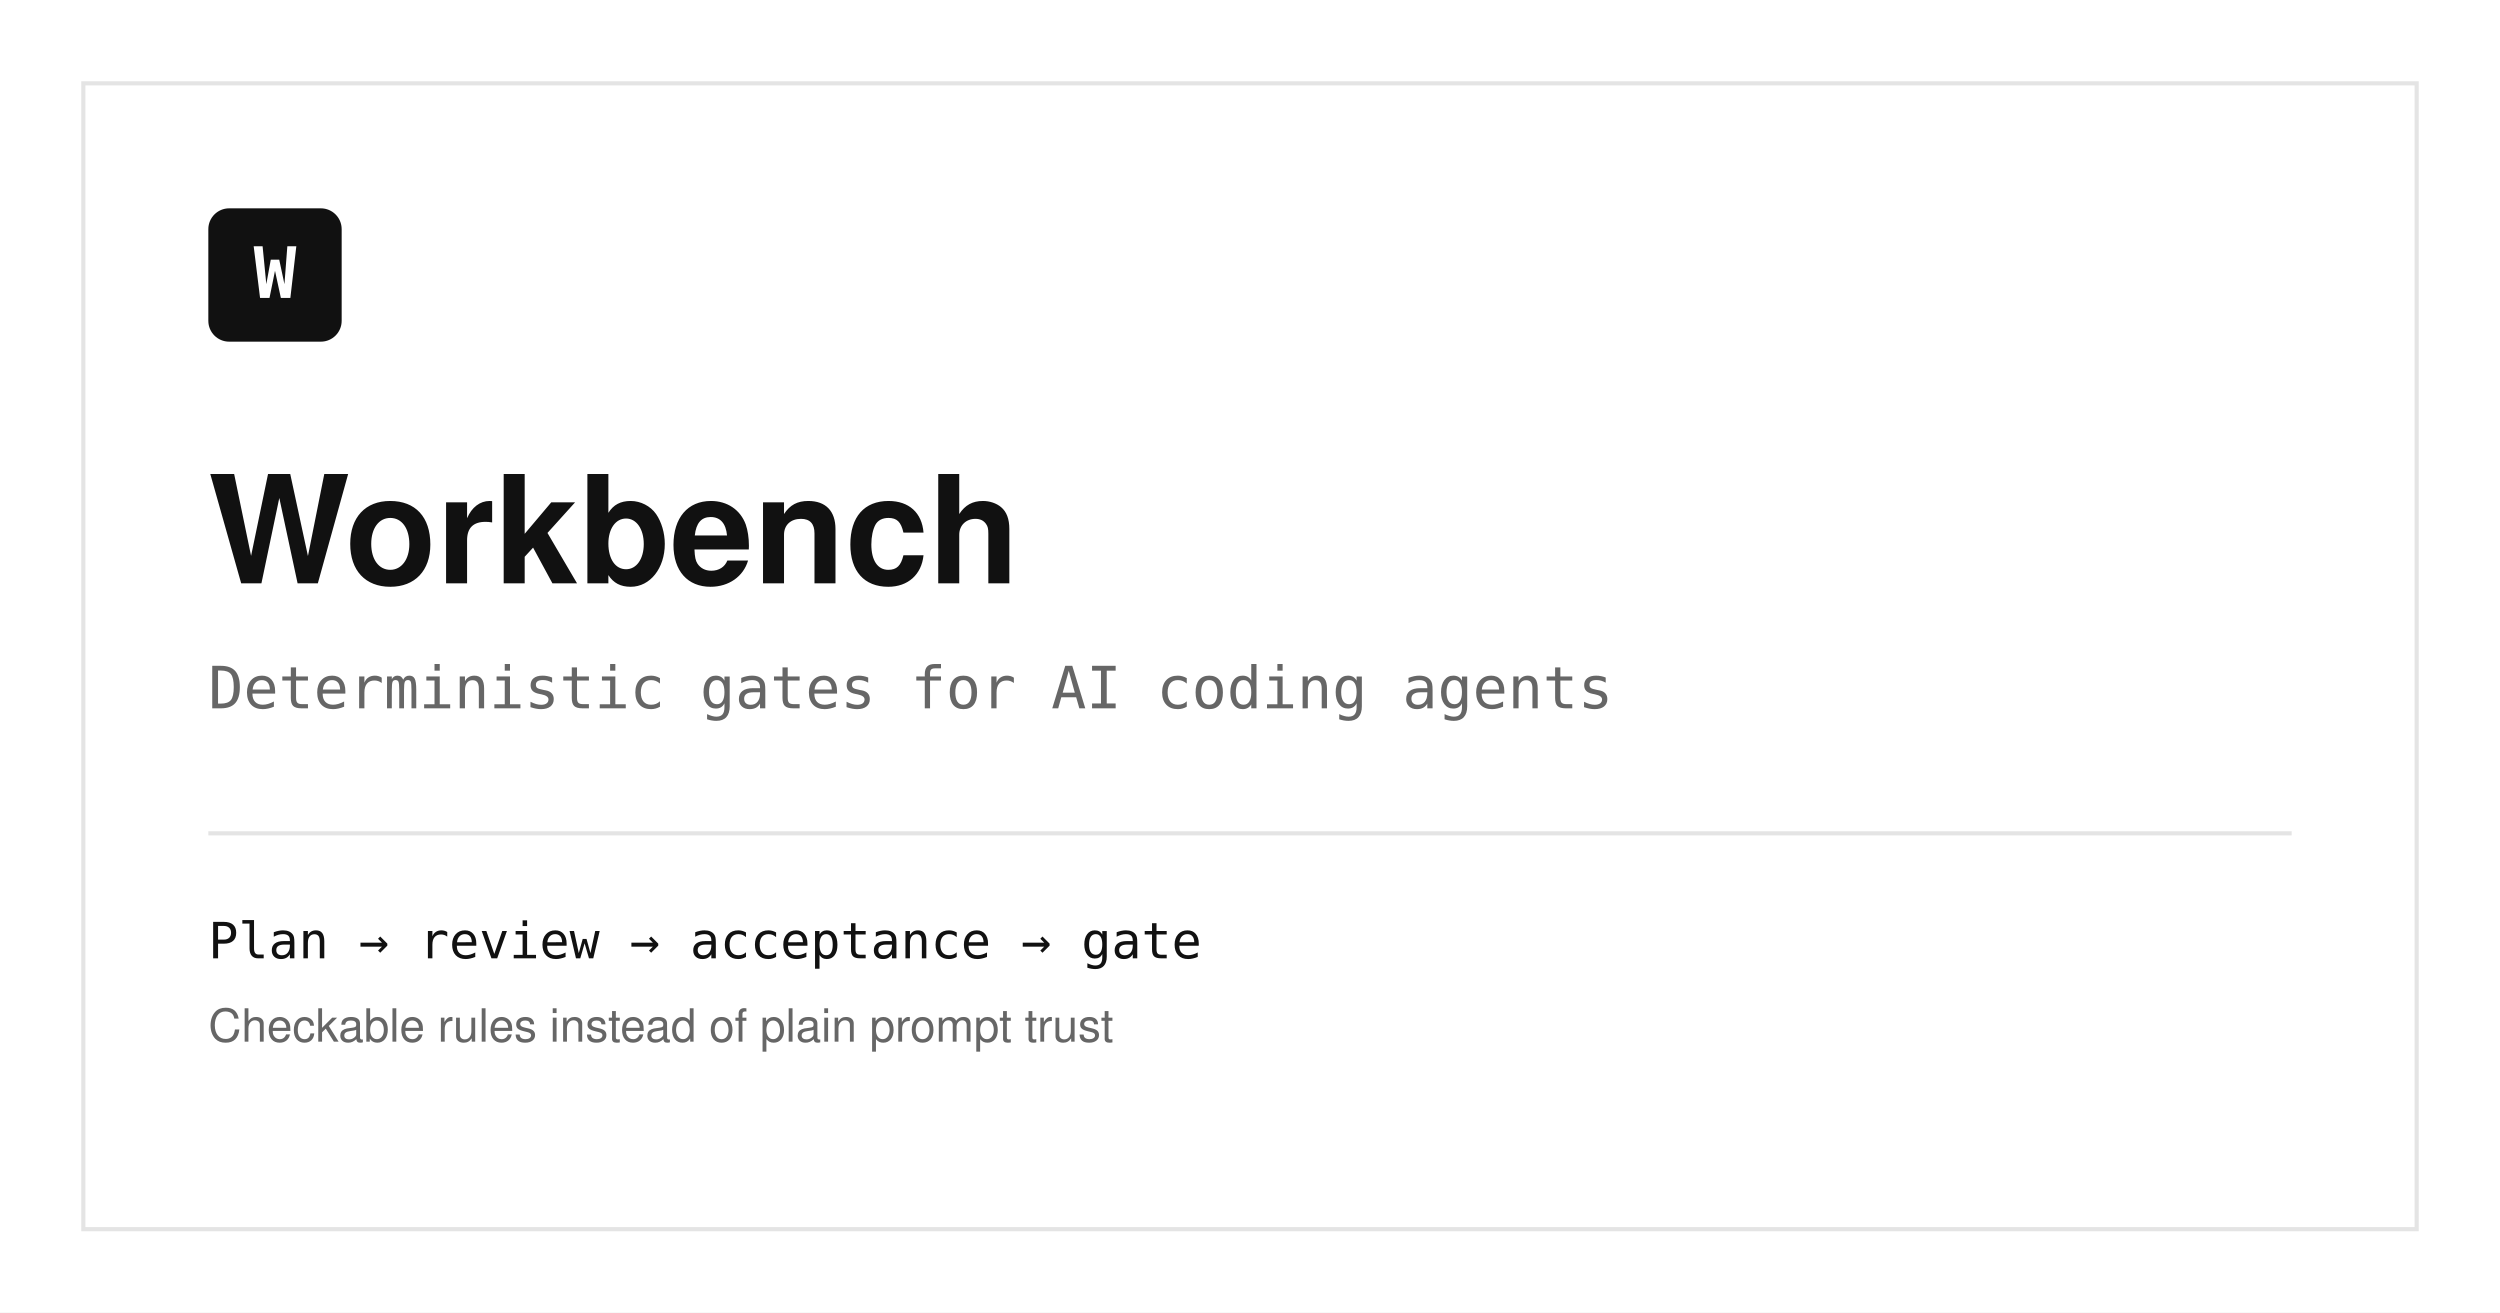
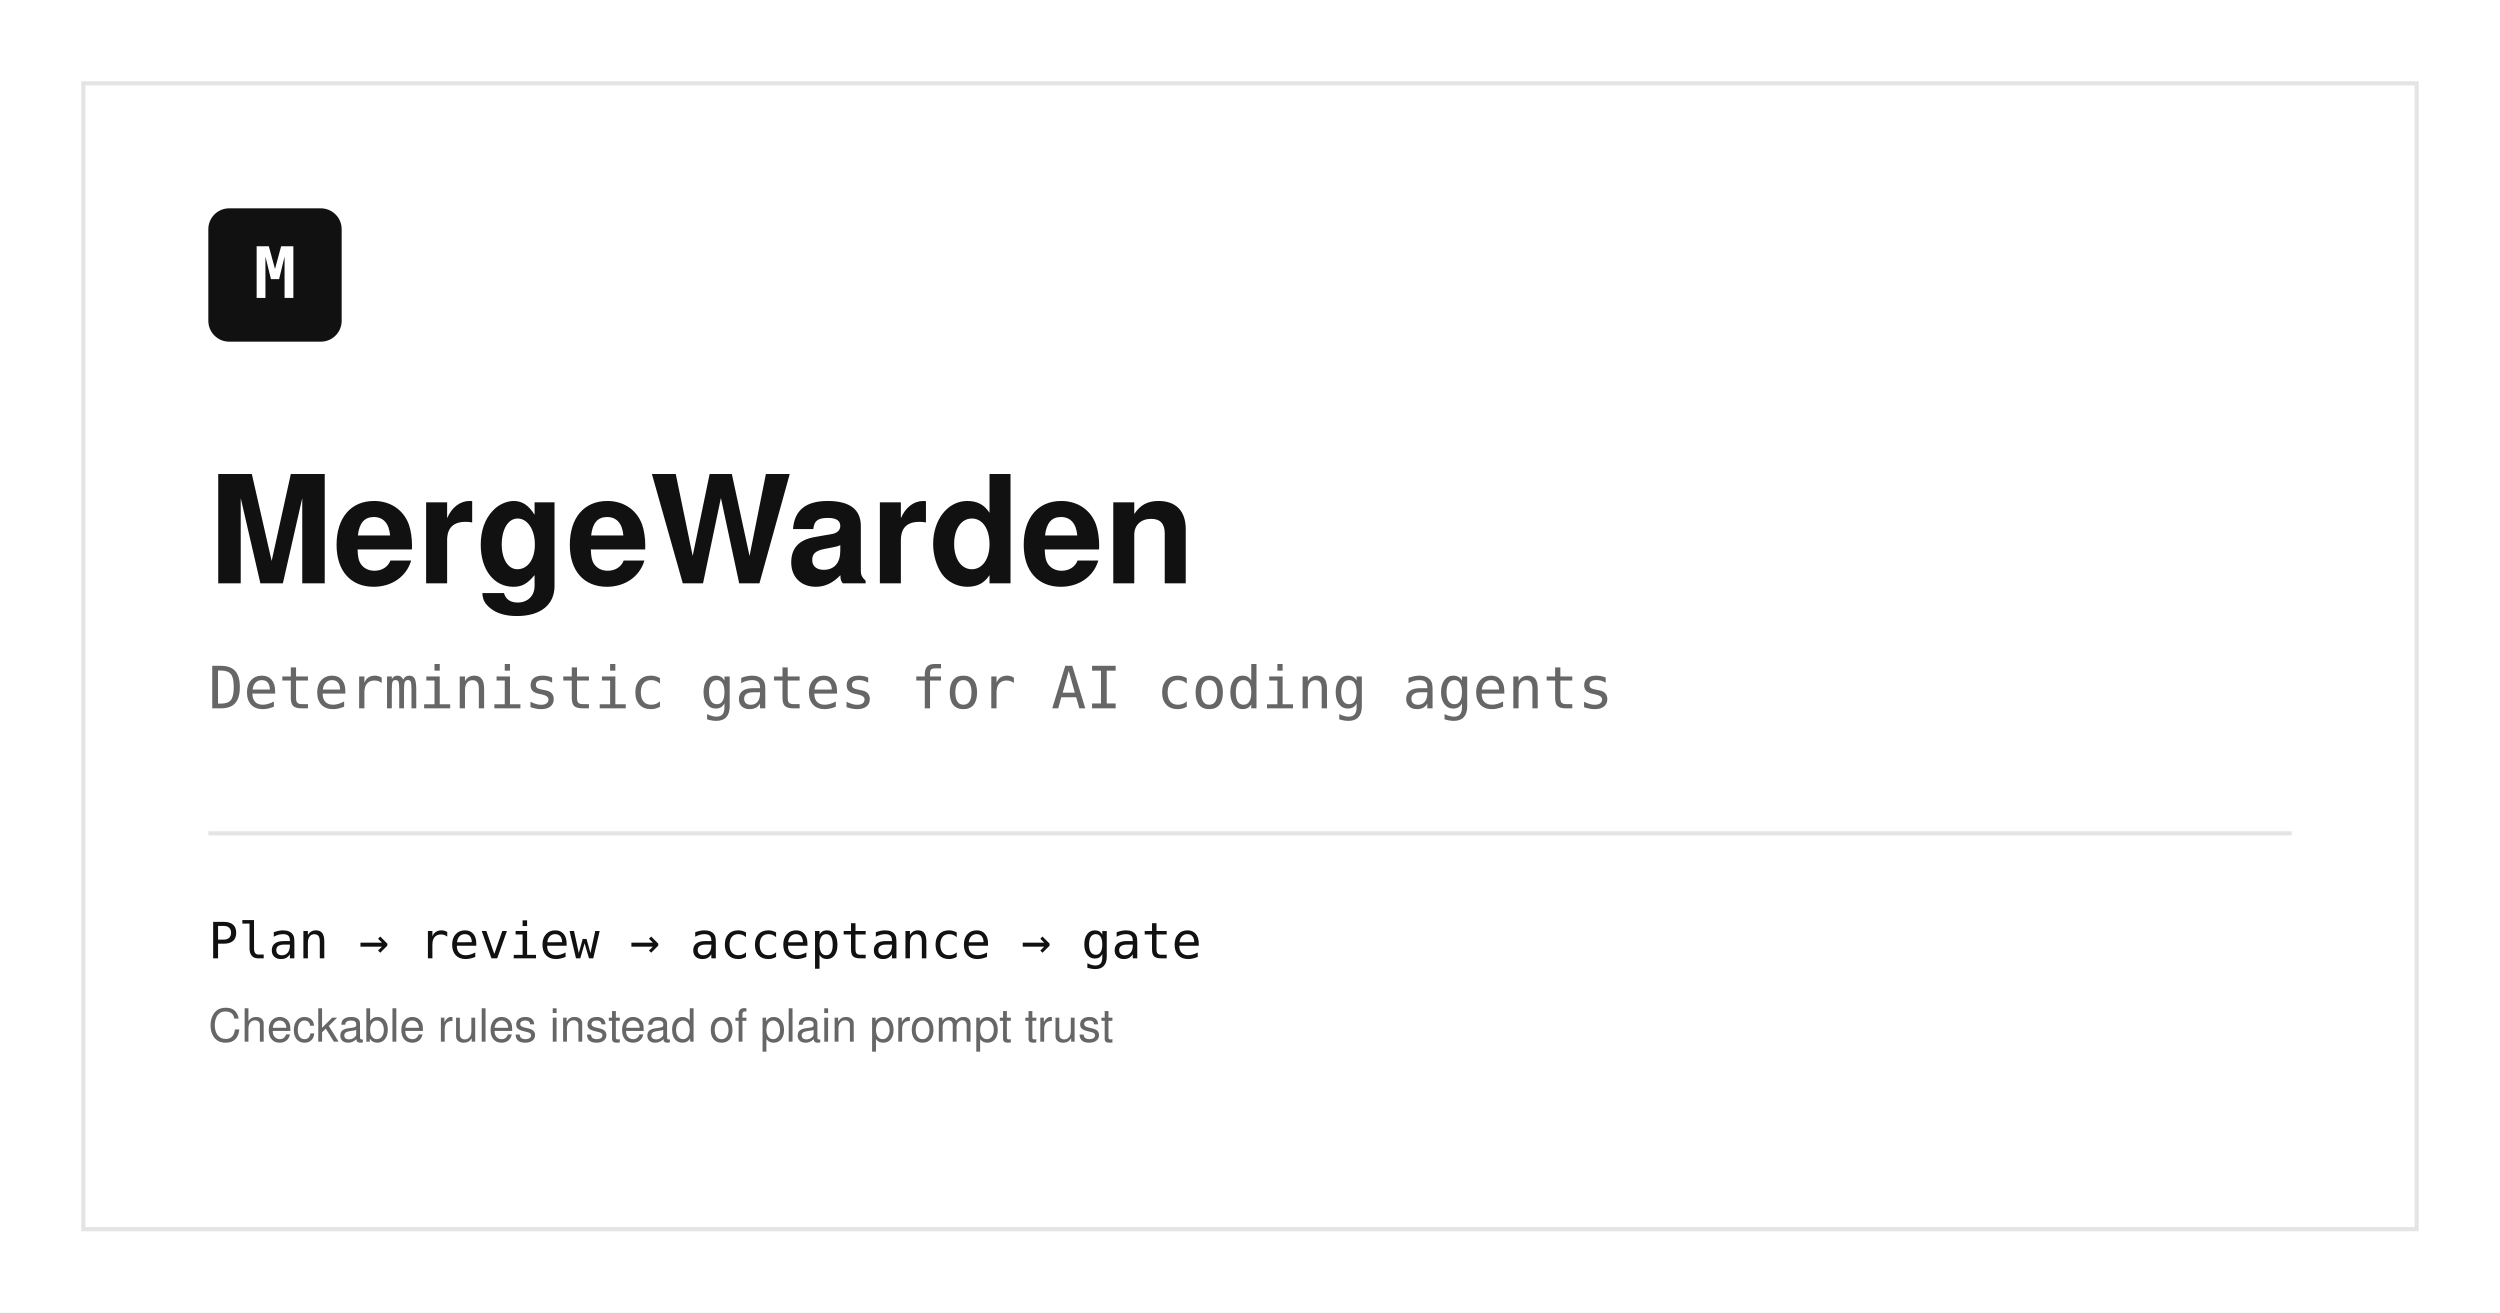
<svg xmlns="http://www.w3.org/2000/svg" viewBox="0 0 1200 630">
  <rect width="1200" height="630" fill="#ffffff" />
  <rect x="40" y="40" width="1120" height="550" fill="none" stroke="#e4e4e4" stroke-width="2" />
  <rect x="100" y="100" width="64" height="64" rx="10" fill="#111111" />
-   <text x="132" y="143" font-family="SF Mono, JetBrains Mono, Fira Code, Consolas, monospace" font-size="34" font-weight="700" fill="#ffffff" text-anchor="middle">W</text>
-   <text x="100" y="280" font-family="-apple-system, Helvetica, Arial, sans-serif" font-size="72" font-weight="700" fill="#111111">Workbench</text>
+   <text x="132" y="143" font-family="SF Mono, JetBrains Mono, Fira Code, Consolas, monospace" font-size="34" font-weight="700" fill="#ffffff" text-anchor="middle">M</text>
+   <text x="100" y="280" font-family="-apple-system, Helvetica, Arial, sans-serif" font-size="72" font-weight="700" fill="#111111">MergeWarden</text>
  <text x="100" y="340" font-family="SF Mono, JetBrains Mono, Fira Code, Consolas, monospace" font-size="28" fill="#666666">Deterministic gates for AI coding agents</text>
  <line x1="100" y1="400" x2="1100" y2="400" stroke="#e4e4e4" stroke-width="2" />
  <text x="100" y="460" font-family="SF Mono, JetBrains Mono, Fira Code, Consolas, monospace" font-size="24" fill="#111111">Plan → review → acceptance → gate</text>
  <text x="100" y="500" font-family="-apple-system, Helvetica, Arial, sans-serif" font-size="22" fill="#666666">Checkable rules instead of plain prompt trust</text>
</svg>
